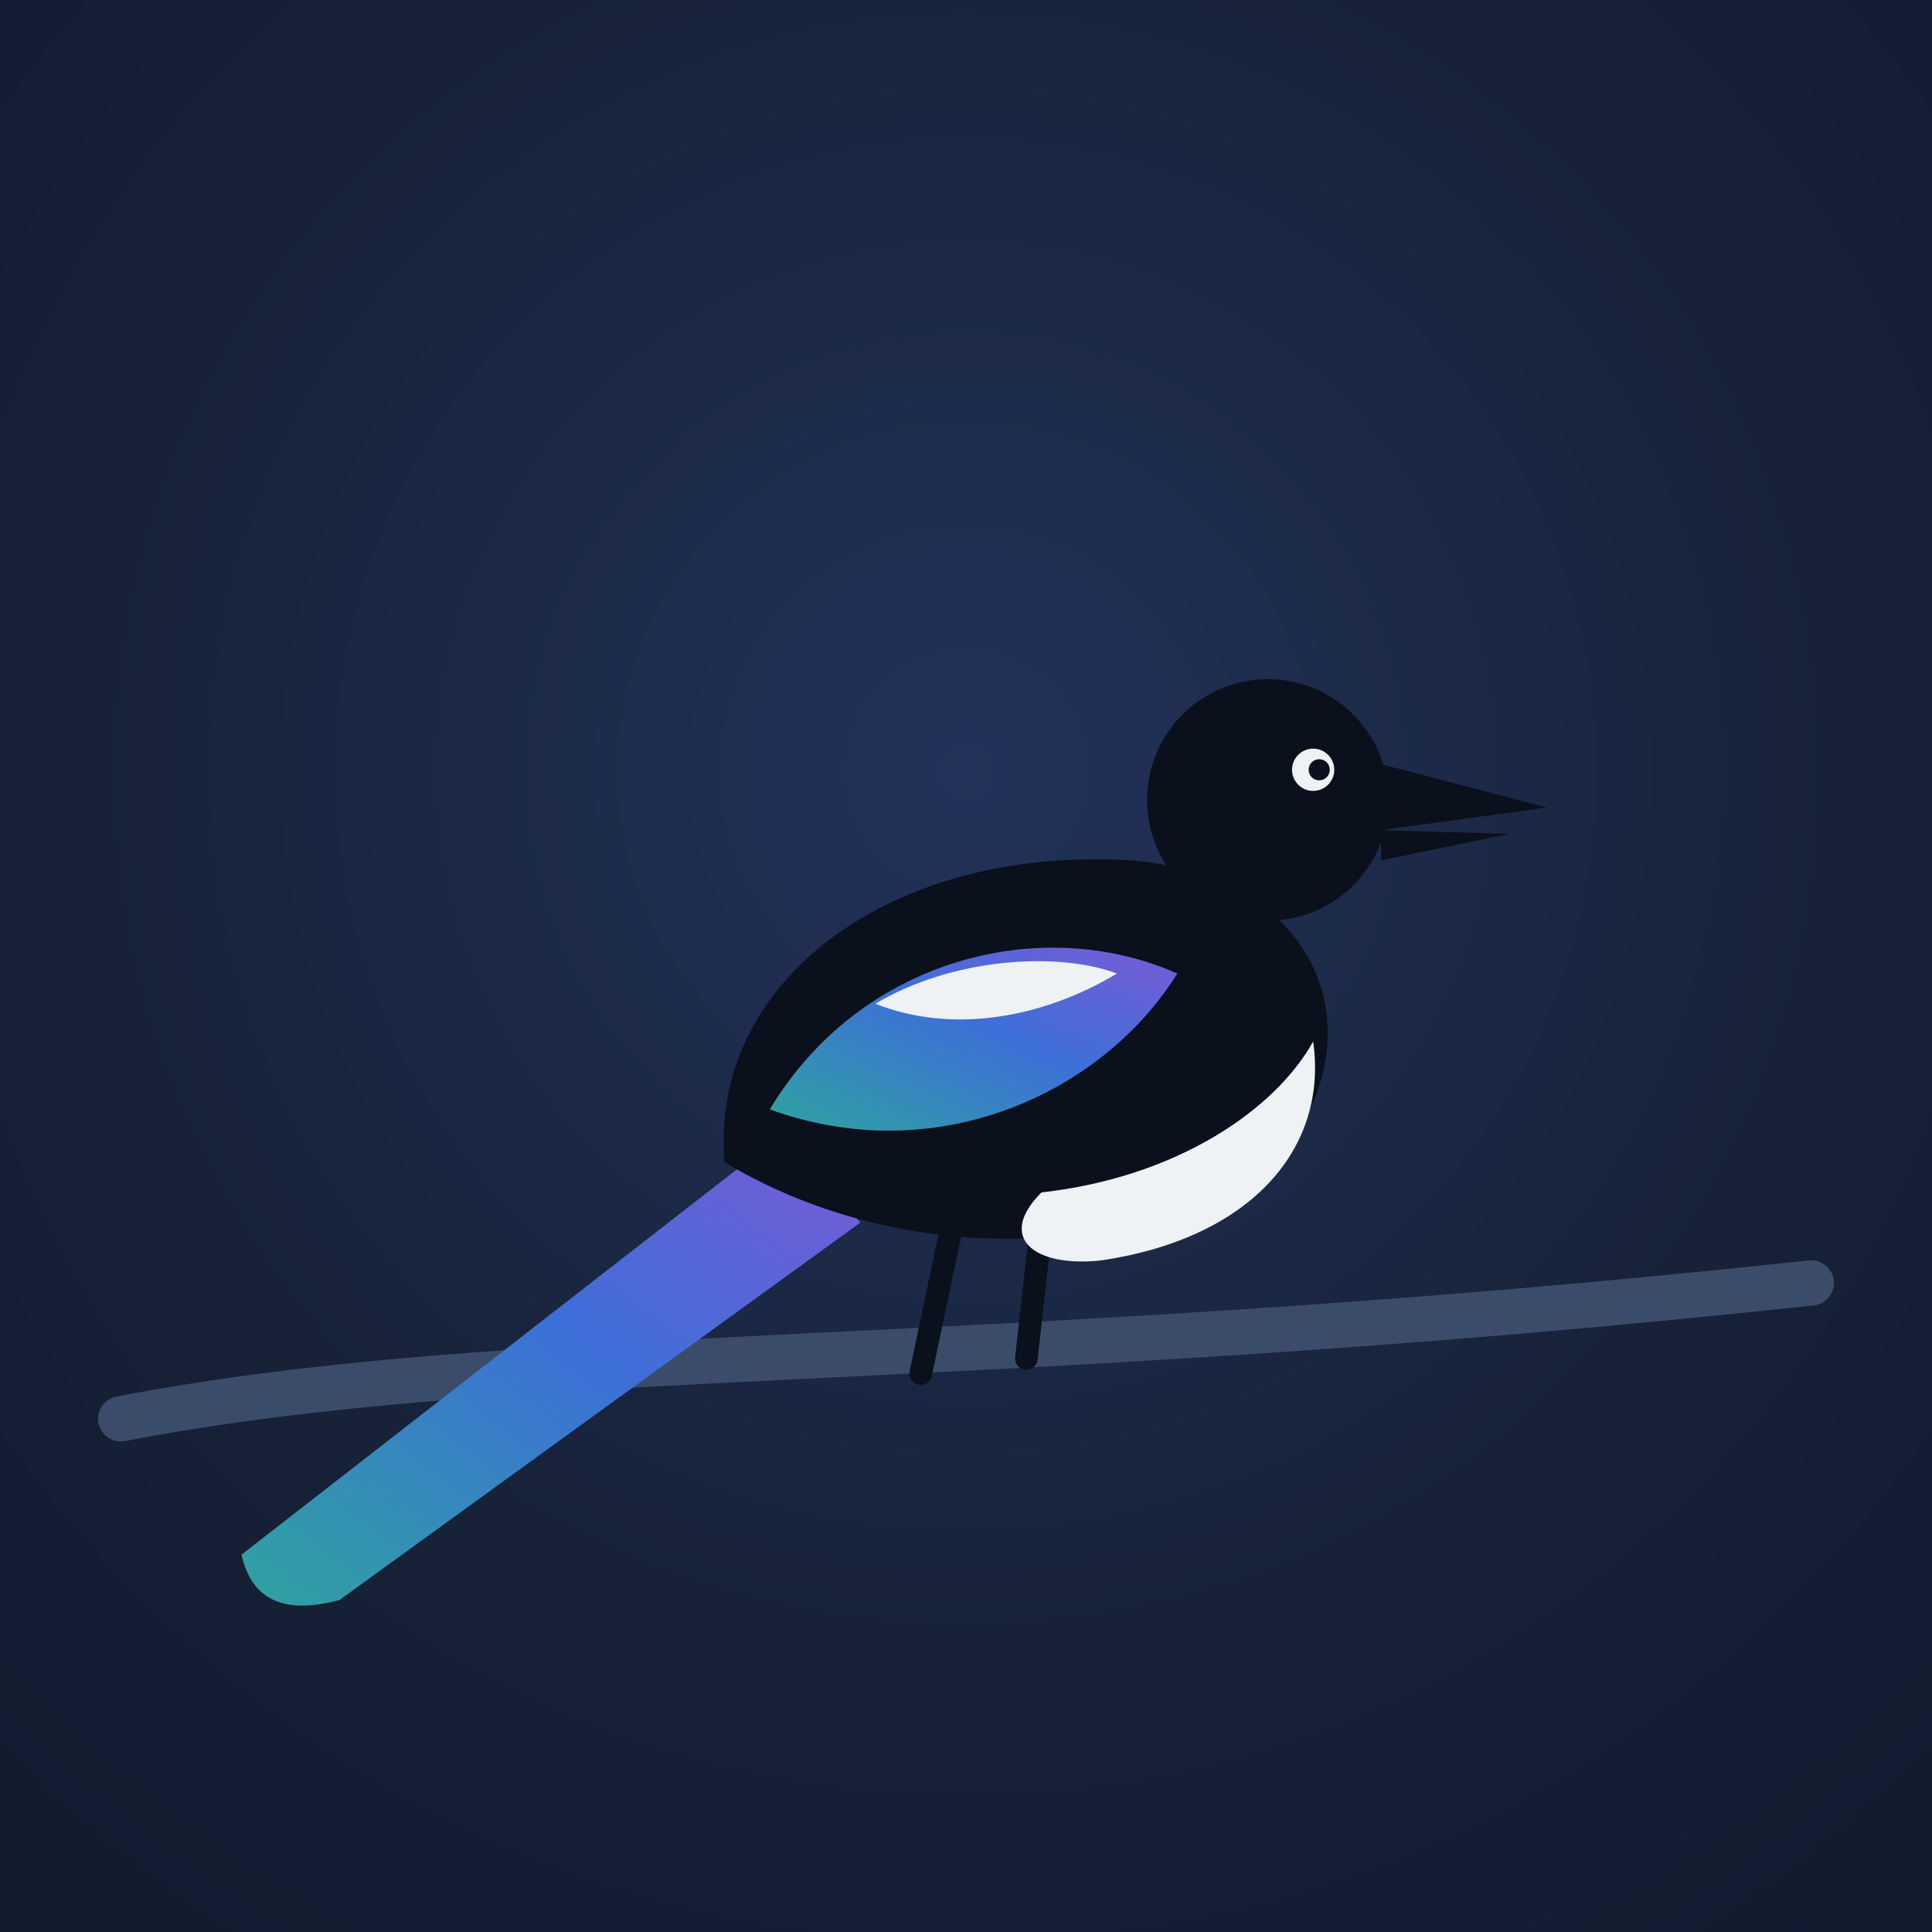
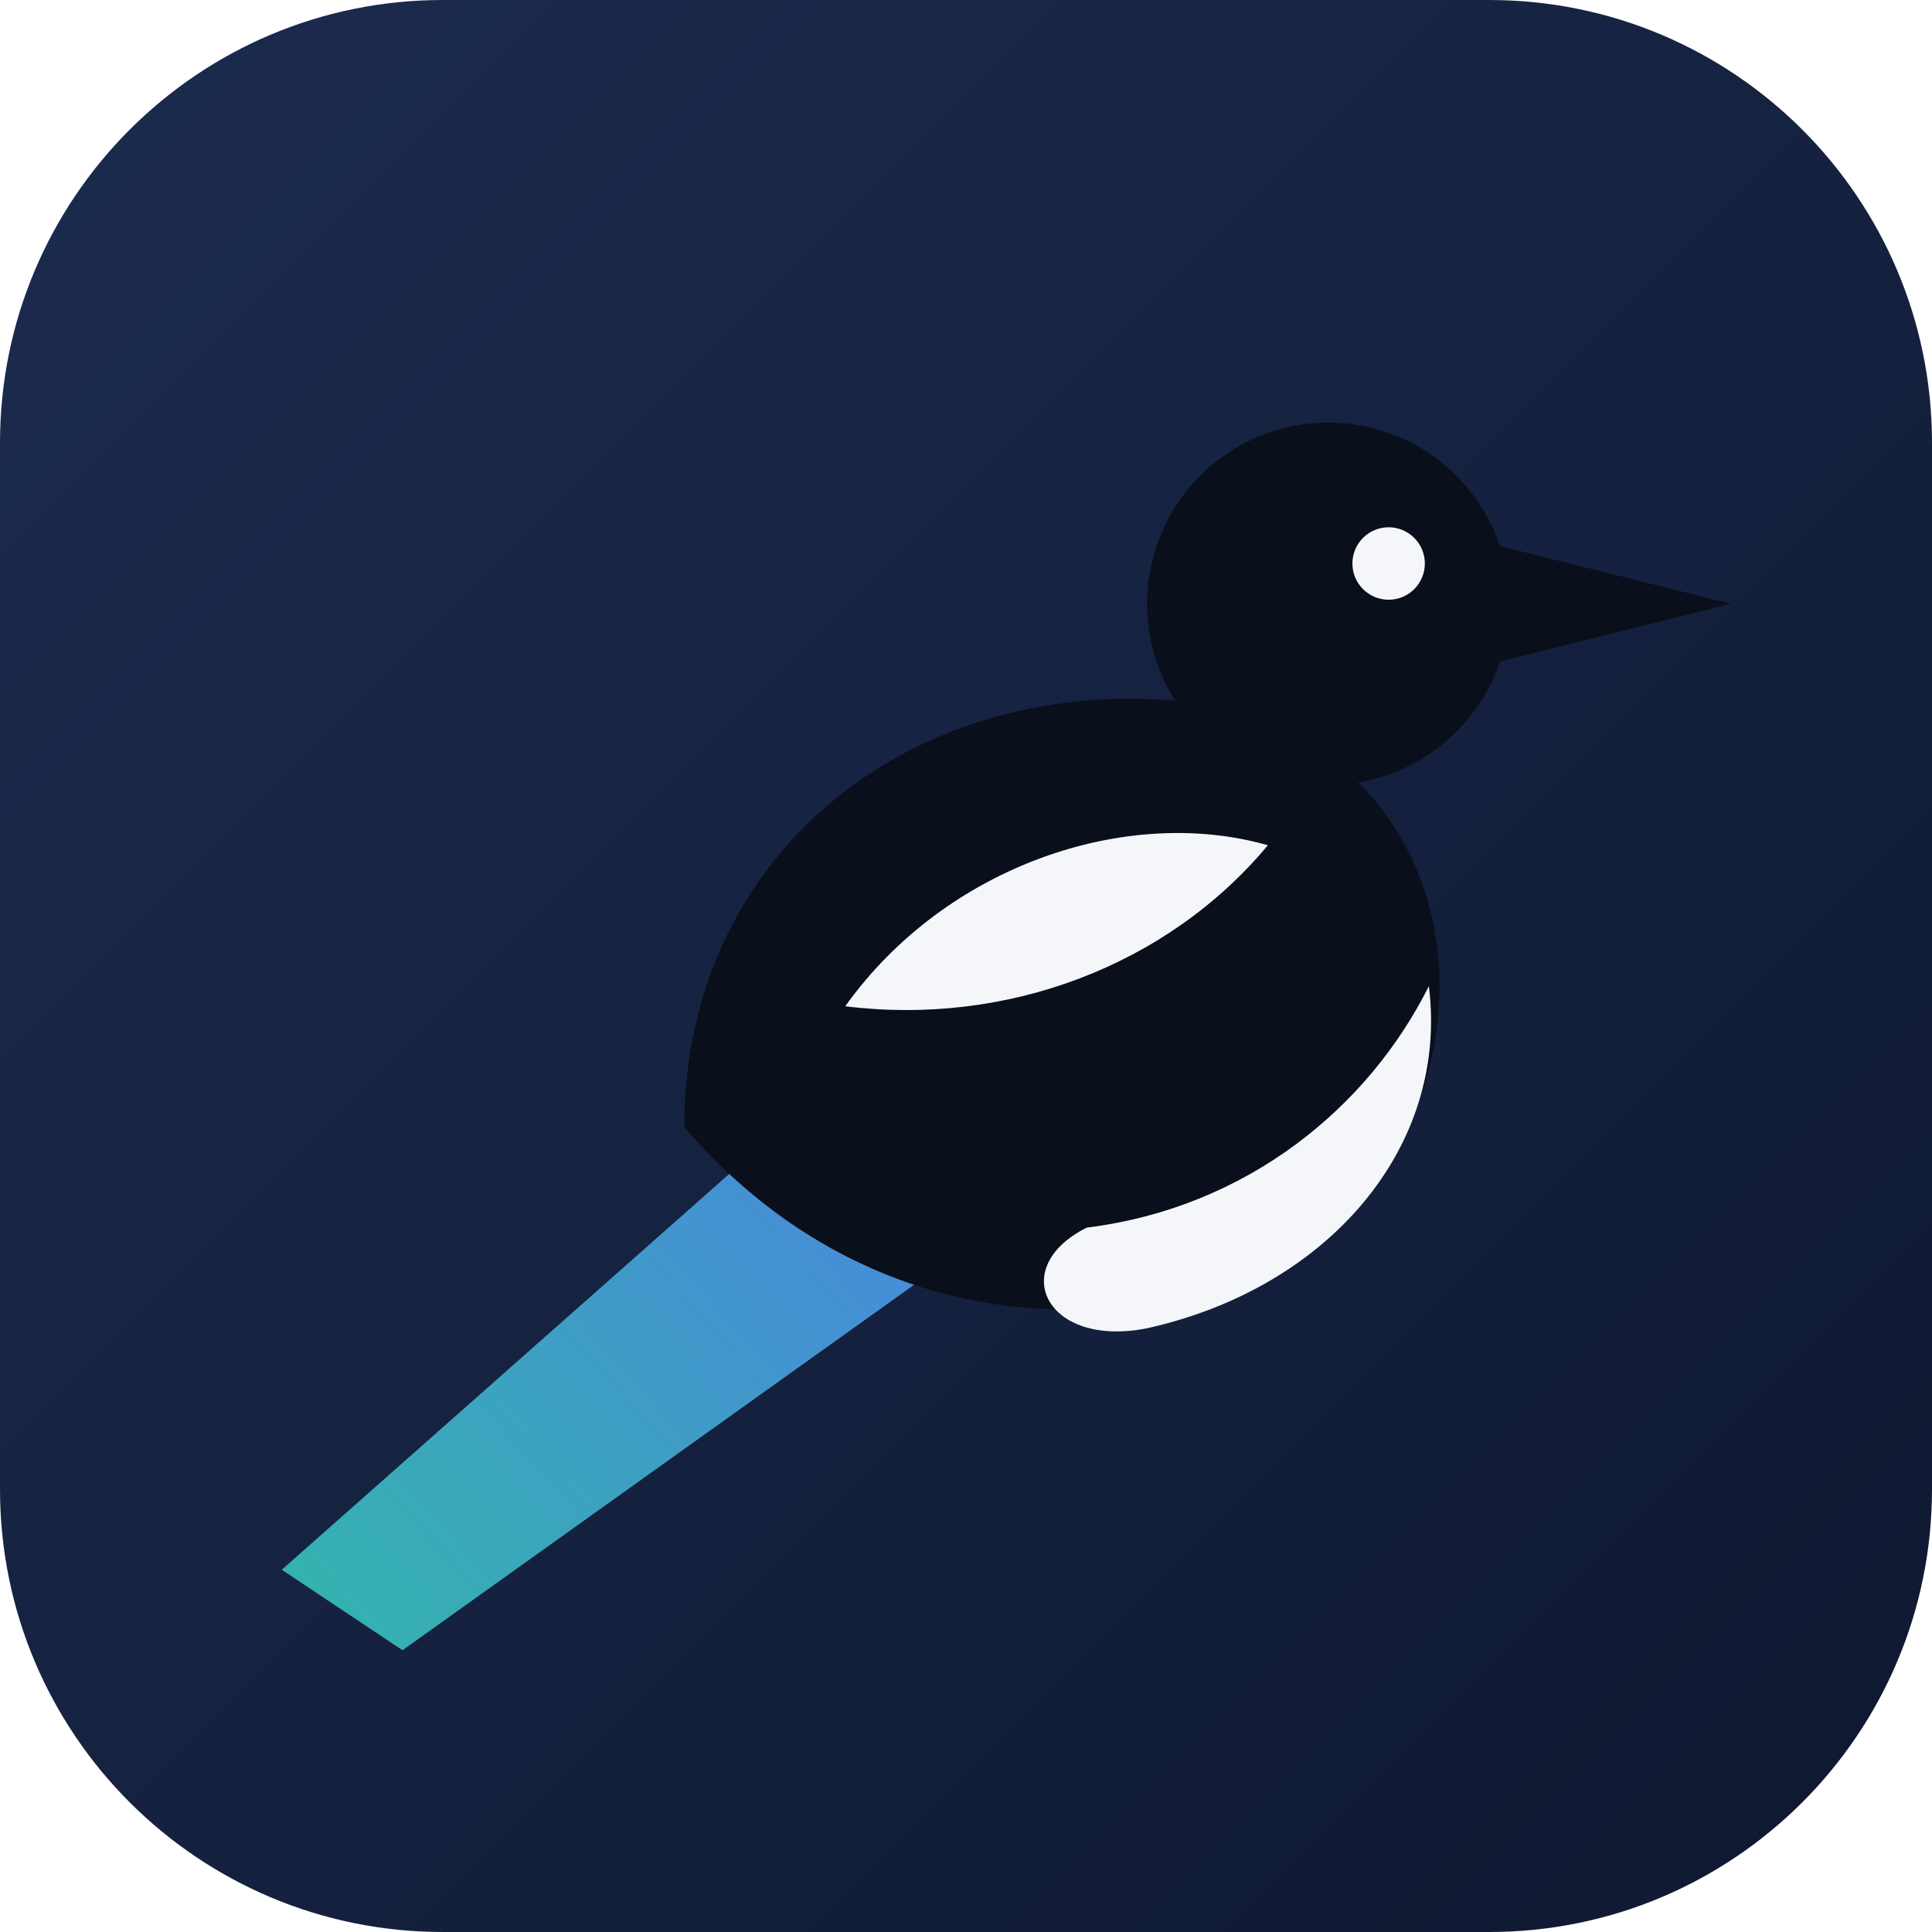
- <svg xmlns="http://www.w3.org/2000/svg" viewBox="0 0 512 512">
+ <svg xmlns="http://www.w3.org/2000/svg" width="96" height="96" viewBox="0 0 96 96" fill="none">
  <defs>
-     <radialGradient id="sky" cx="50%" cy="40%" r="75%">
-       <stop offset="0" stop-color="#22325a" />
-       <stop offset=".6" stop-color="#172238" />
-       <stop offset="1" stop-color="#121b2e" />
-     </radialGradient>
-     <linearGradient id="sheen" x1="0" y1="1" x2="1" y2="0">
-       <stop offset="0" stop-color="#2fa3a0" />
-       <stop offset=".55" stop-color="#3d6fd8" />
-       <stop offset="1" stop-color="#7a5bd6" />
+     <linearGradient id="background" x1="0" y1="0" x2="96" y2="96" gradientUnits="userSpaceOnUse">
+       <stop stop-color="#1B2B4F" />
+       <stop offset="1" stop-color="#0F1830" />
+     </linearGradient>
+     <linearGradient id="sheen" x1="14" y1="80" x2="52" y2="46" gradientUnits="userSpaceOnUse">
+       <stop stop-color="#34B3AE" />
+       <stop offset="1" stop-color="#4F7BEA" />
    </linearGradient>
  </defs>
-   <rect width="512" height="512" fill="url(#sky)" />
-   <g transform="translate(16 92) scale(2)">
-     <path d="M8 142 C 60 132, 120 136, 232 124" stroke="#3b4c6b" stroke-width="6" stroke-linecap="round" fill="none" />
-     <path d="M118 117 L 114 136 M 130 116 L 128 134" stroke="#0a101c" stroke-width="3" stroke-linecap="round" fill="none" />
-     <path d="M96 104 L 24 160 Q 26 169 37 166 L 106 116 Z" fill="url(#sheen)" />
-     <path d="M88 108 C 86 84, 110 66, 142 68 C 164 70, 172 86, 166 100 C 158 118, 118 126, 88 108 Z" fill="#0a101c" />
-     <path d="M130 112 C 148 110, 161 101, 166 92 C 168 106, 158 118, 138 121 C 129 122, 124 118, 130 112 Z" fill="#eef2f5" />
-     <path d="M94 101 C 106 81, 130 75, 148 83 C 138 99, 116 109, 94 101 Z" fill="url(#sheen)" />
-     <path d="M108 87 C 118 81, 132 80, 140 83 C 130 89, 118 91, 108 87 Z" fill="#eef2f5" />
-     <circle cx="160" cy="60" r="16" fill="#0a101c" />
-     <path d="M174 55 L 197 61 L 175 64 Z M175 64 L 192 64.5 L 175 68 Z" fill="#0a101c" />
-     <circle cx="166" cy="56" r="2.8" fill="#eef2f5" />
-     <circle cx="166.8" cy="56" r="1.4" fill="#0a101c" />
-   </g>
+   <rect width="96" height="96" rx="22" fill="url(#background)" />
+   <path d="M40 55L14 78L20 82L48 62Z" fill="url(#sheen)" />
+   <path d="M34 56C34 42 46 33 60 35C70 37 74 47 70 56C65 66 46 70 34 56Z" fill="#0A0F1C" />
+   <path d="M54 61C62 60 68 55 71 49C72 57 66 64 57 66C52 67 50 63 54 61Z" fill="#F4F6F9" />
+   <path d="M42 50C47 43 56 40 63 42C58 48 50 51 42 50Z" fill="#F4F6F9" />
+   <circle cx="66" cy="30" r="9" fill="#0A0F1C" />
+   <path d="M74 27L86 30L74 33Z" fill="#0A0F1C" />
+   <circle cx="69" cy="28" r="1.8" fill="#F4F6F9" />
</svg>
